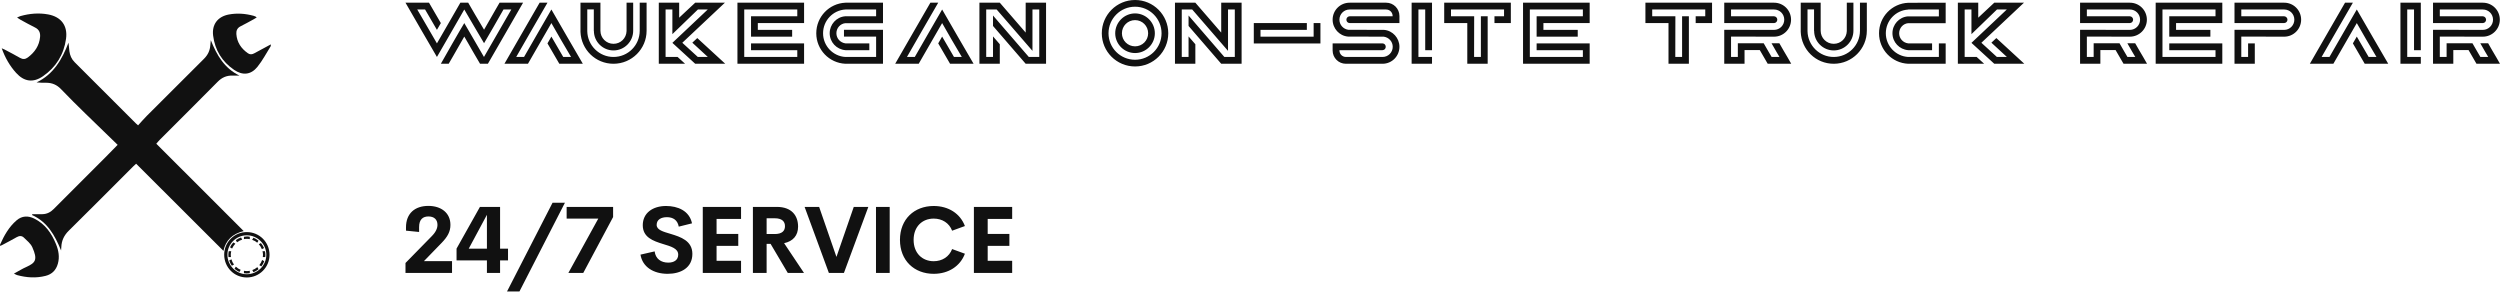
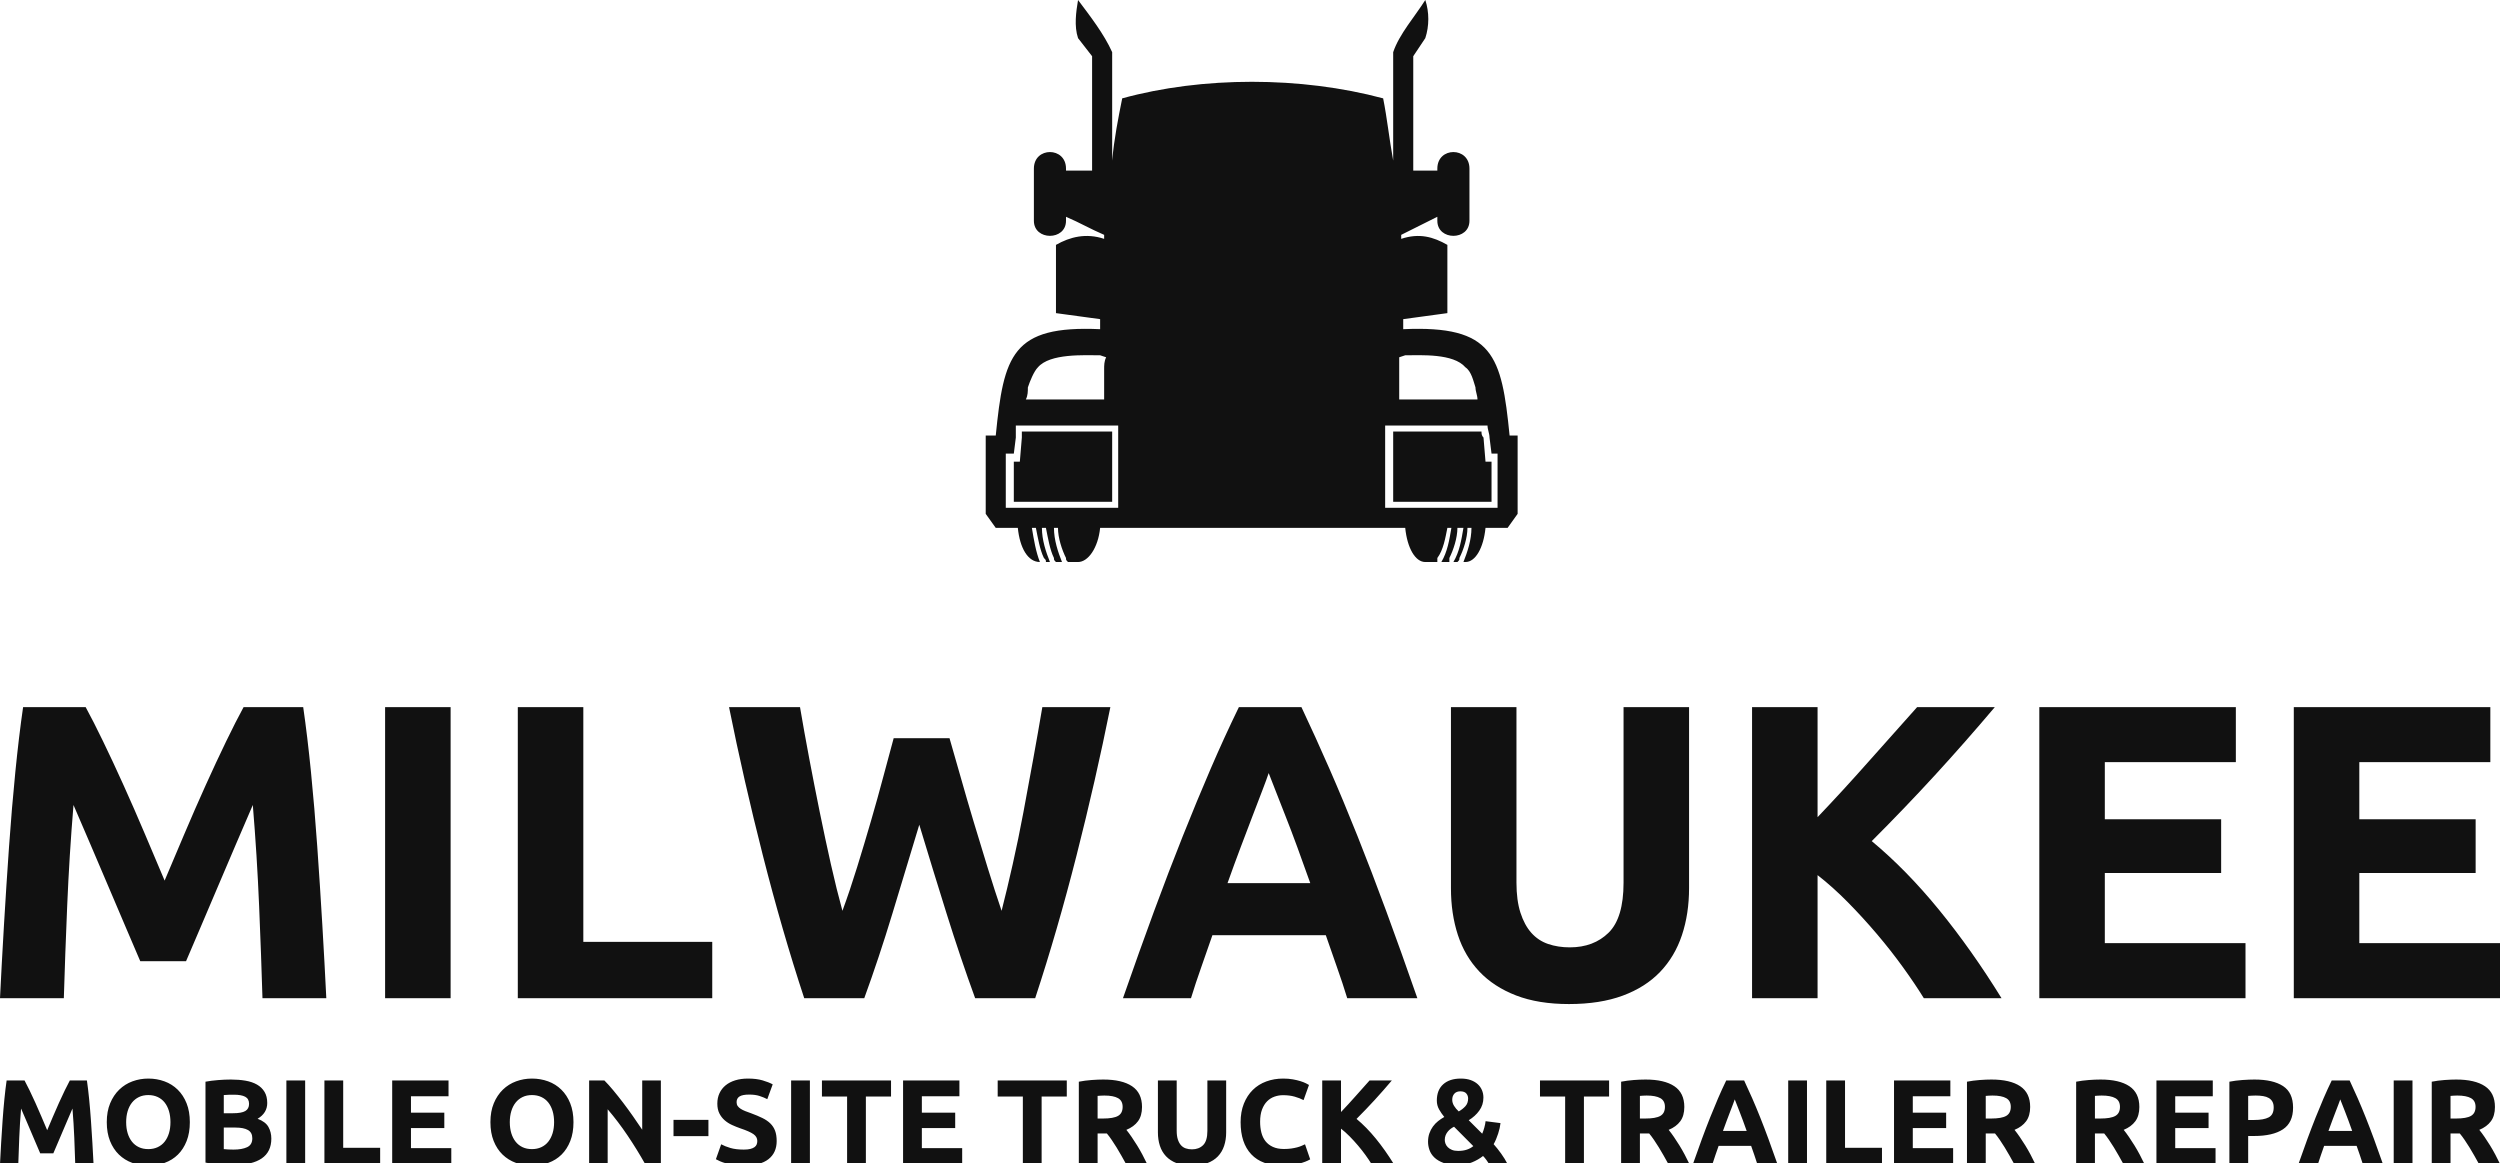
- <svg xmlns="http://www.w3.org/2000/svg" viewBox="0 0 369.924 43.132" preserveAspectRatio="xMidYMid meet" class="css-8aabad" id="dbhdgdcc">
-   <defs id="SvgjsDefs1289" />
-   <g id="SvgjsG1290" featurekey="symbolFeature-0" transform="matrix(0.447766,0,0,0.447766,-2.226803,-0.7557232)" fill="#111">
-     <path fill-rule="evenodd" clip-rule="evenodd" d="M15.623,72.469c1.133,0,2.267,0.023,3.399-0.007  c1.46-0.037,2.645-0.64,3.686-1.688c5.708-5.746,11.452-11.456,17.177-17.183c1.249-1.249,2.475-2.521,3.966-4.041  c-3.66-3.545-7.232-6.974-10.768-10.44c-2.675-2.622-5.351-5.247-7.935-7.957c-1.354-1.42-2.921-2.106-4.837-2.115  c-1.084-0.005-2.169-0.001-3.254-0.115c5.6-2.692,8.406-7.537,10.557-13.142c0.104,1.043,0.167,1.936,0.288,2.821  c0.188,1.377,0.706,2.606,1.709,3.608c6.765,6.757,13.525,13.519,20.289,20.278c0.147,0.147,0.312,0.278,0.705,0.622  c0.971-1.06,1.892-2.141,2.892-3.144c6.275-6.288,12.556-12.571,18.864-18.825c1.285-1.274,2.008-2.742,2.114-4.535  c0.028-0.458,0.089-0.915,0.162-1.639c1.997,4.997,4.488,9.29,9.471,11.701c-0.778,0-1.557,0.014-2.334-0.002  c-1.924-0.043-3.472,0.631-4.857,2.034c-6.339,6.425-12.749,12.781-19.128,19.167c-0.397,0.398-0.749,0.842-1.164,1.313  c9.579,9.575,19.152,19.145,28.881,28.869c-3.695,0.887-5.94,3.013-6.694,6.542C69.2,74.998,59.622,65.437,49.958,55.788  c-0.396,0.364-0.654,0.585-0.894,0.825C41.948,63.726,34.86,70.866,27.696,77.93c-1.554,1.532-2.371,3.251-2.455,5.38  c-0.011,0.283-0.04,0.565-0.083,1.155c-2.065-5.062-4.552-9.446-9.57-11.708C15.599,72.66,15.611,72.564,15.623,72.469z" />
-     <path fill-rule="evenodd" clip-rule="evenodd" d="M10.613,7.484c0.534-0.23,0.84-0.404,1.169-0.496  c2.994-0.832,6.037-1.1,9.101-0.534c4.3,0.794,6.51,3.719,5.912,8.054c-0.717,5.203-3.303,9.379-7.622,12.369  c-3.241,2.243-6.234,1.811-8.868-1.097c-2.122-2.343-3.661-5.05-4.762-8.134c0.294,0.123,0.6,0.225,0.879,0.374  c1.73,0.921,3.476,1.815,5.172,2.797c0.938,0.544,1.76,0.466,2.578-0.144c2.271-1.695,3.777-3.862,4.044-6.752  c0.129-1.395-0.305-2.485-1.673-3.152c-1.632-0.795-3.213-1.698-4.81-2.564C11.409,8.029,11.108,7.806,10.613,7.484z" />
-     <path fill-rule="evenodd" clip-rule="evenodd" d="M9.579,92.105c1.514-0.822,2.752-1.598,4.073-2.19  c3.056-1.372,3.85-2.379,1.999-6.526c-0.55-1.231-1.773-2.192-2.785-3.178c-0.67-0.654-1.497-0.653-2.365-0.153  c-1.606,0.926-3.259,1.771-4.896,2.644c-0.174,0.094-0.368,0.15-0.597,0.241c-0.013-0.186-0.057-0.303-0.021-0.385  c1.333-3.027,2.935-5.887,5.487-8.07c1.772-1.516,3.805-1.561,5.815-0.567c3.588,1.771,5.722,4.845,7.189,8.437  c0.852,2.084,1.248,4.236,0.615,6.481c-0.594,2.108-1.923,3.469-4.042,4.01c-3.157,0.807-6.296,0.6-9.413-0.251  C10.376,92.525,10.137,92.367,9.579,92.105z" />
-     <path fill-rule="evenodd" clip-rule="evenodd" d="M89.812,7.452c-0.449,0.271-0.763,0.477-1.092,0.655  c-1.41,0.764-2.809,1.552-4.243,2.267c-1.085,0.54-1.476,1.44-1.4,2.541c0.188,2.756,1.596,4.818,3.816,6.37  c0.684,0.478,1.372,0.429,2.105,0.02c1.766-0.985,3.559-1.923,5.478-2.954c-0.028,0.324,0.012,0.516-0.063,0.636  c-1.435,2.285-2.69,4.716-4.377,6.8c-2.138,2.642-4.883,2.91-7.708,0.982c-3.977-2.714-6.326-6.53-6.925-11.311  c-0.463-3.699,1.53-6.3,5.199-6.982c2.743-0.51,5.467-0.301,8.153,0.428c0.205,0.056,0.406,0.135,0.602,0.22  C89.45,7.162,89.526,7.241,89.812,7.452z" />
-     <path fill-rule="evenodd" clip-rule="evenodd" d="M79.063,85.809c0.014-4.136,3.371-7.448,7.524-7.424  c4.147,0.025,7.461,3.36,7.457,7.509c-0.004,4.128-3.357,7.479-7.489,7.486C82.364,93.386,79.051,90.037,79.063,85.809z   M80.127,85.835c-0.013,3.54,2.831,6.45,6.322,6.473c3.596,0.021,6.513-2.829,6.535-6.387c0.022-3.552-2.897-6.48-6.453-6.472  C82.993,79.457,80.14,82.304,80.127,85.835z" />
+ <svg xmlns="http://www.w3.org/2000/svg" viewBox="0 0 350 162.752" preserveAspectRatio="xMidYMid meet" class="css-8aabad" id="dhafheec">
+   <defs id="SvgjsDefs1339" />
+   <g id="SvgjsG1340" featurekey="MI9fam-0" transform="matrix(0.2810116,0,0,0.2810116,128.4456,-7.587314)" fill="#111">
+     <defs />
    <g>
-       <path fill-rule="evenodd" clip-rule="evenodd" d="M82.753,82.218l-0.679-0.413c-0.439,0.475-0.809,1.014-1.08,1.609l0.676,0.411   C81.932,83.224,82.3,82.68,82.753,82.218z" />
-       <path fill-rule="evenodd" clip-rule="evenodd" d="M81.228,85.943c0-0.432,0.065-0.846,0.162-1.247h-0.825   c-0.079,0.389-0.124,0.79-0.125,1.201c-0.001,0.249,0.018,0.495,0.045,0.737h0.812C81.268,86.406,81.228,86.181,81.228,85.943z" />
-       <path fill-rule="evenodd" clip-rule="evenodd" d="M85.016,80.867l-0.387-0.703c-0.624,0.208-1.202,0.504-1.719,0.891l0.386,0.701   C83.805,81.359,84.384,81.06,85.016,80.867z" />
-       <path fill-rule="evenodd" clip-rule="evenodd" d="M91.519,84.038l0.702-0.387c-0.243-0.595-0.606-1.139-1.034-1.641L90.5,82.389   C90.934,82.869,91.282,83.423,91.519,84.038z" />
-       <path fill-rule="evenodd" clip-rule="evenodd" d="M89.984,81.895l0.403-0.663c-0.51-0.417-1.062-0.758-1.665-0.988l-0.419,0.688   C88.927,81.149,89.49,81.477,89.984,81.895z" />
-       <path fill-rule="evenodd" clip-rule="evenodd" d="M86.556,80.614c0.331,0,0.652,0.04,0.967,0.098v-0.79   c-0.616-0.141-1.366-0.109-1.938,0.001v0.789C85.9,80.654,86.223,80.614,86.556,80.614z" />
-       <path fill-rule="evenodd" clip-rule="evenodd" d="M81.446,87.373l-0.723,0.397c0.196,0.629,0.492,1.211,0.865,1.734l0.708-0.39   C81.91,88.599,81.625,88.011,81.446,87.373z" />
-       <path fill-rule="evenodd" clip-rule="evenodd" d="M92.535,84.698h-0.812c0.097,0.401,0.161,0.814,0.161,1.245   c0,0.237-0.04,0.463-0.069,0.691h0.815c0.024-0.215,0.04-0.432,0.041-0.651C92.674,85.546,92.623,85.117,92.535,84.698z" />
-       <path fill-rule="evenodd" clip-rule="evenodd" d="M90.662,89.302l0.676,0.412c0.404-0.505,0.728-1.073,0.954-1.687l-0.697-0.425   C91.388,88.23,91.072,88.802,90.662,89.302z" />
-       <path fill-rule="evenodd" clip-rule="evenodd" d="M86.556,91.272c-0.333,0-0.655-0.04-0.971-0.098v0.809   c0.281,0.043,0.565,0.073,0.858,0.075c0.369,0,0.729-0.037,1.079-0.098v-0.786C87.208,91.232,86.887,91.272,86.556,91.272z" />
-       <path fill-rule="evenodd" clip-rule="evenodd" d="M82.899,89.804l-0.425,0.698c0.481,0.434,1.025,0.796,1.624,1.058l0.423-0.693   C83.914,90.614,83.369,90.249,82.899,89.804z" />
-       <path fill-rule="evenodd" clip-rule="evenodd" d="M88.352,90.94l0.378,0.687c0.612-0.237,1.179-0.563,1.677-0.968l-0.385-0.698   C89.532,90.384,88.972,90.717,88.352,90.94z" />
+       <g>
+         <path class="fil0" d="M91 290c-1,10 -6,17 -11,17l-5 0c-1,-1 -1,-1 -1,-2 -2,-4 -4,-10 -4,-15l-2 0c0,6 2,12 4,17l-3 0c-1,-1 -1,-1 -1,-2 -2,-4 -3,-10 -4,-15l-2 0c0,6 2,12 4,17l-2 0c0,-1 0,-1 -1,-2 -2,-4 -3,-10 -4,-15l-2 0c1,6 2,12 4,17l0 0c-6,0 -10,-7 -11,-17l-11 0 -5 -7 0 -39 5 0c4,-40 8,-55 52,-53l0 -5 -22 -3 0 -34c7,-4 15,-6 24,-3 0,-1 0,-2 0,-2 -7,-3 -12,-6 -19,-9l0 2c0,10 -16,10 -16,0l0 -26c0,-11 16,-11 16,0l0 1 13 0 0 -57 -7 -9c-2,-6 -1,-13 0,-19 6,8 13,17 17,26l0 54c1,-11 3,-21 5,-31 40,-11 89,-11 130,0 2,10 3,20 5,31l0 -54c3,-9 11,-18 16,-26 2,6 2,13 0,19l-6 9 0 57 12 0 0 -1c0,-11 16,-11 16,0l0 26c0,10 -16,10 -16,0l0 -2c-6,3 -12,6 -18,9 0,0 0,1 0,2 9,-3 16,-1 23,3l0 34 -22 3 0 5c45,-2 49,13 53,53l4 0 0 39 -5 7 -11 0c-1,10 -5,17 -10,17l-1 0c2,-5 4,-11 4,-17l-2 0c0,5 -2,11 -4,15 0,1 0,1 -1,2l-2 0c3,-5 4,-11 5,-17l-3 0c0,5 -2,11 -4,15 0,1 0,1 0,2l-4 0c3,-5 4,-11 5,-17l-2 0c-1,5 -2,11 -5,15 0,1 0,1 0,2l-6 0c-5,0 -9,-7 -10,-17l-152 0zm11 -143c2,-20 4,-41 8,-61l0 -2 3 -1c34,-8 73,-8 108,0l2 1 0 2c4,20 6,41 8,61l0 7 -5 -3c-18,-10 -39,-16 -59,-16 -21,0 -41,6 -60,16l-5 3 0 -7zm-8 58l-3 -1c-8,0 -25,-1 -31,6 -2,2 -4,7 -5,10 0,2 0,4 -1,6l39 0 0 -15c0,-2 0,-4 1,-6zm146 0c0,2 0,4 0,6l0 15 39 0c0,-2 -1,-4 -1,-6 -1,-3 -2,-8 -5,-10 -6,-7 -22,-6 -30,-6l-3 1zm-133 76c0,-2 0,-4 0,-6l0 -64c0,-54 120,-50 120,0l0 64c0,2 0,4 -1,6 -39,0 -79,0 -119,0zm-58 -42c0,2 0,4 0,6l-1 8 -4 0 0 27 1 0 55 0 0 -41 -51 0zm184 41l56 0 0 0 0 -27 -3 0 -1 -8c0,-2 -1,-4 -1,-6l-51 0 0 41z" style="fill: #111;" />
+         <path class="fil0" d="M220 86c-34,-7 -73,-7 -107,0 -3,21 -6,41 -7,62 18,-10 39,-16 61,-16 22,0 43,6 61,16 -2,-21 -4,-41 -8,-62zm-110 56c17,-9 37,-13 57,-13 20,0 39,4 57,13 -2,-18 -4,-35 -7,-53 -32,-7 -69,-7 -101,0 -3,18 -5,35 -6,53z" style="fill: #111;" />
+         <path class="fil0" d="M52 242c0,1 0,2 0,3l-1 12 -3 0 0 20 49 0 0 -35 -45 0zm3 4l-1 14 -3 0 0 13 42 0 0 -27 -38 0zm185 27l42 0 0 -13 -2 0 -2 -14 -38 0 0 27zm-3 4l49 0 0 -20 -3 0 -1 -12c-1,-1 -1,-2 -1,-3l-44 0 0 35z" style="fill: #111;" />
+         <path class="fil0" d="M110 278c38,0 76,0 113,0 0,-1 0,-2 0,-3l0 -7 -113 0 0 7c0,1 0,2 0,3zm113 -13l0 -7 -113 0 0 7 113 0zm0 -10l0 -7 -113 0 0 7 113 0zm0 -10l0 -7 -113 0 0 7 113 0zm0 -10l0 -7 -113 0 0 7 113 0zm0 -10l0 -7 -113 0 0 7 113 0zm0 -10l0 -4c0,-1 0,-2 0,-3l-113 0c0,1 0,2 0,3l0 4 113 0zm0 -10c-1,-2 -2,-5 -3,-7l-107 0c-1,2 -2,5 -3,7l113 0zm-5 -10c-2,-2 -4,-5 -7,-7l-90 0c-3,2 -5,5 -6,7l103 0zm-12 -10c-22,-13 -60,-14 -81,0l81 0z" style="fill: #111;" />
+       </g>
    </g>
  </g>
-   <g id="SvgjsG1291" featurekey="nameFeature-0" transform="matrix(0.3222195,0,0,0.3222195,60.00003,-3.454193)" fill="#111">
-     <path d="M43.2 11.96 l10.8 0 c-0.6 1 -4.64 8.04 -8.52 14.8 c-2.28 3.96 -4.8 8.4 -7.64 13.24 l-3.6 0 l-3.16 -5.4 c-1.6 -2.92 -3.44 -5.92 -4.08 -7.08 c-1.88 3.24 -3.64 6.32 -4.96 8.68 c-0.76 1.36 -1.52 2.64 -2.2 3.8 l-3.6 0 c0.32 -0.64 9.84 -17.28 10.76 -18.68 c0.08 0.08 2.32 3.96 4.56 7.84 l4.48 7.72 c1.92 -3.32 5.04 -8.8 7.72 -13.4 l4.84 -8.4 l-3.6 0 c-3.52 6.2 -6.04 10.6 -8.92 15.48 l-4.48 -7.6 l-4.6 -7.88 c-5 8.64 -7.96 13.92 -12.56 21.8 c-0.28 -0.48 -14.48 -24.88 -14.44 -24.92 l10.8 0 l5.44 9.36 l-1.8 3.12 l-5.44 -9.36 l-3.6 0 c0.8 1.28 8.28 14.32 9.04 15.56 l7.84 -13.6 l2.92 -5.08 l3.6 0 c0.36 0.68 5.56 9.6 7.28 12.4 c2.24 -3.84 3.96 -6.88 5.2 -9.08 z M65.2 30.64 l1.8 -3.12 l5.44 9.36 l3.6 0 c-0.8 -1.28 -8.4 -14.28 -9.04 -15.56 l-7.84 13.6 l-2.92 5.08 l-10.8 0 c0.6 -1 4.64 -8.04 8.52 -14.8 c2.28 -3.96 4.8 -8.4 7.64 -13.24 l3.6 0 l-7.44 12.88 l-6.92 12.04 l3.6 0 c4.92 -8.68 8 -13.8 12.56 -21.8 c0.28 0.48 14.36 24.88 14.44 24.92 l-10.8 0 z M110.72 11.96 l0 12.88 c0 8.32 -6.8 15.16 -15.2 15.16 c-8.24 0 -14.84 -6.48 -15.16 -14.64 l0 -13.4 l9.16 0 l0 12.88 c0 3.32 2.68 6 6 6 s5.88 -2.6 6 -5.84 l0 -13.04 l3.04 0 l0 12.88 c0 4.96 -4.04 9.04 -9.04 9.04 c-4.92 0 -9 -4 -9 -8.96 l-0.04 0 l0 -9.88 l-3 0 l0 10 c0.12 6.56 5.48 11.84 12.04 11.84 c6.68 0 12.04 -5.4 12.04 -12.04 l0 -12.88 l3.16 0 z  M131.72 30.32 l2.28 -2.12 l12.84 11.8 l-13.8 0 l-10.48 -9.6 l16.24 -15.32 l-4.52 0 l-11.72 11.32 l0 -11.32 l-3.12 0 l0 21.8 l5.52 0 l3.44 3.12 l-12.08 0 l0 -28.04 l9.36 0 l0 6.88 l7.36 -6.88 l13.64 0 l-19.56 18.4 l7.12 6.52 l4.6 0 z M183.04 11.96 l0 9.36 l-21.24 0 l0 3.12 l15.76 0 l0 3.12 l-18.88 0 l0 -9.36 l21.24 0 l0 -3.12 l-24.36 0 l0 21.8 l24.36 0 l0 -3.12 l-21.24 0 l0 -3.12 l24.36 0 l0 9.36 l-30.6 0 l0 -28.04 l30.6 0 z M201.36 24.4 l17.92 0 l0 15.6 l-17.24 0 c-7.48 -0.32 -13.4 -6.48 -13.4 -14 c0 -7.56 5.92 -13.72 13.4 -14.04 l17.24 0 l0 9.4 l-17.24 0 c-2.36 0.2 -4.16 2.24 -4.16 4.6 c0 2.44 1.8 4.36 4.16 4.68 l10.96 0 l0 3.12 l-10.96 0 c-4.04 -0.32 -7.24 -3.64 -7.24 -7.8 c0 -4 3.08 -7.44 7.08 -7.76 l14.24 0 l0 -3.12 l-14.08 0 c-5.72 0.32 -10.28 5.08 -10.28 10.92 c0 5.8 4.56 10.56 10.28 10.88 l14.08 0 l0 -9.36 l-14.76 0 l0 -3.12 z M244.64 30.64 l1.8 -3.12 l5.44 9.36 l3.6 0 c-0.8 -1.28 -8.4 -14.28 -9.04 -15.56 l-7.84 13.6 l-2.92 5.08 l-10.8 0 c0.6 -1 4.64 -8.04 8.52 -14.8 c2.28 -3.96 4.8 -8.4 7.64 -13.24 l3.6 0 l-7.44 12.88 l-6.92 12.04 l3.6 0 c4.92 -8.68 8 -13.8 12.56 -21.8 c0.28 0.48 14.36 24.88 14.44 24.92 l-10.8 0 z M284.8 25.68 l0 -13.72 l9.36 0 l0 28.04 l-9.36 0 l-15 -17.36 l0 -4.8 l16.44 19.04 l4.8 0 l0 -21.8 l-3.12 0 l0 19 l-16.44 -19 l-4.8 0 l0 21.8 l3.12 0 l0 -9.44 l3.12 3.6 l0 8.96 l-9.36 0 l0 -28.04 l9.36 0 z M335.04 10.72 c8.4 0 15.24 6.84 15.24 15.28 s-6.84 15.24 -15.24 15.24 c-8.44 0 -15.28 -6.8 -15.28 -15.24 s6.84 -15.28 15.28 -15.28 z M335.04 38.16 c6.72 0 12.16 -5.44 12.16 -12.16 s-5.44 -12.2 -12.16 -12.2 c-6.76 0 -12.2 5.48 -12.2 12.2 s5.44 12.16 12.2 12.16 z M335.04 16.88 c5 0 9.08 4.12 9.08 9.12 s-4.08 9.08 -9.08 9.08 s-9.12 -4.08 -9.12 -9.08 s4.12 -9.12 9.12 -9.12 z M335.04 32 c3.32 0 6 -2.68 6 -6 c0 -3.36 -2.68 -6.04 -6 -6.04 c-3.36 0 -6.04 2.68 -6.04 6.04 c0 3.32 2.68 6 6.04 6 z M374.6 25.68 l0 -13.72 l9.36 0 l0 28.04 l-9.36 0 l-15 -17.36 l0 -4.8 l16.44 19.04 l4.8 0 l0 -21.8 l-3.12 0 l0 19 l-16.44 -19 l-4.8 0 l0 21.8 l3.12 0 l0 -9.44 l3.12 3.6 l0 8.96 l-9.36 0 l0 -28.04 l9.36 0 z M420.16 21.32 l0 9.36 l-30.6 0 l0 -9.36 l24.36 0 l0 3.12 l-21.28 0 l0 3.12 l24.4 0 l0 -6.24 l3.12 0 z M449.24 27.56 c-15.88 0 -16.12 -0.04 -16.32 -0.04 l-0.08 0 c-4 -0.32 -7.08 -3.72 -7.08 -7.76 c0 -4.32 3.48 -7.8 7.8 -7.8 l16.8 0 c3.36 0 6.08 2.72 6.08 6.12 l0 3.24 l-22.76 0 l-0.04 0 l-0.04 0 c-0.92 -0.04 -1.52 -0.72 -1.52 -1.56 s0.64 -1.52 1.48 -1.56 l19.76 0 l0 -0.08 c0 -1.72 -1.32 -3.04 -3.04 -3.04 l-16.72 0 c-2.56 0 -4.68 2.08 -4.68 4.68 c0 2.4 1.8 4.32 4.08 4.64 c15.96 0 16.12 0.04 16.4 0.04 c4 0.32 7.08 3.76 7.08 7.76 c0 4.32 -3.48 7.8 -7.76 7.8 l-16.84 0 c-3.36 0 -6.08 -2.72 -6.08 -6.08 l0 -3.28 l22.92 0 c1.96 0.12 1.96 3 0 3.12 l-19.8 0 l0 0.08 c0 1.72 1.32 3.04 3.04 3.04 l16.76 0 c2.52 0 4.68 -2 4.68 -4.68 c0 -2.4 -1.8 -4.32 -4.12 -4.64 z M471.4 40 l-9.36 0 l0 -28.04 l9.36 0 l0 21.8 l-3.12 0 l0 -18.68 l-3.12 0 l0 21.8 l6.24 0 l0 3.12 z M477 21.32 l0 -9.36 l30.6 0 l0 9.36 l-7.52 0 l0 -3.12 l4.4 0 l0 -3.12 l-24.36 0 l0 3.12 l10.64 0 l-0.04 18.68 l3.12 0 l0 -18.68 l3.12 0 l0 21.8 l-9.36 0 l0 -18.68 l-10.6 0 z M543.8 11.96 l0 9.36 l-21.24 0 l0 3.12 l15.76 0 l0 3.12 l-18.88 0 l0 -9.36 l21.24 0 l0 -3.12 l-24.36 0 l0 21.8 l24.36 0 l0 -3.12 l-21.24 0 l0 -3.12 l24.36 0 l0 9.36 l-30.6 0 l0 -28.04 l30.6 0 z M569.4 21.32 l0 -9.36 l30.6 0 l0 9.36 l-7.52 0 l0 -3.12 l4.4 0 l0 -3.12 l-24.36 0 l0 3.12 l10.64 0 l-0.04 18.68 l3.12 0 l0 -18.68 l3.12 0 l0 21.8 l-9.36 0 l0 -18.68 l-10.6 0 z M636.36 40 l-10.8 0 l-3.64 -6.28 l-7 0 l0 6.28 l-9.32 0 l0 -15.6 l22.88 0.04 c2.6 0 4.68 -2.12 4.68 -4.68 c0 -2.6 -2.08 -4.68 -4.68 -4.68 l-19.76 0 l0 3.12 l19.76 0 c0.84 0.04 1.48 0.72 1.48 1.56 s-0.64 1.52 -1.48 1.56 l-0.04 0 l-0.04 0 l-22.8 0 l0 -9.36 l22.88 0 c4.32 0 7.8 3.48 7.8 7.8 c0 4.28 -3.48 7.8 -7.8 7.8 l-19.76 -0.04 l0 9.36 l3.12 0 l0 -6.28 l11.88 0 c1.28 2.32 3.44 5.88 3.64 6.28 l3.6 0 c-0.32 -0.44 -2.16 -3.72 -3.64 -6.28 l3.6 0 c1.32 2.28 2.64 4.64 3.72 6.4 z M671.08 11.96 l0 12.88 c0 8.32 -6.8 15.16 -15.2 15.16 c-8.24 0 -14.84 -6.48 -15.16 -14.64 l0 -13.4 l9.16 0 l0 12.88 c0 3.32 2.68 6 6 6 s5.88 -2.6 6 -5.84 l0 -13.04 l3.04 0 l0 12.88 c0 4.96 -4.04 9.04 -9.04 9.04 c-4.92 0 -9 -4 -9 -8.96 l-0.04 0 l0 -9.88 l-3 0 l0 10 c0.12 6.56 5.48 11.84 12.04 11.84 c6.68 0 12.04 -5.4 12.04 -12.04 l0 -12.88 l3.16 0 z  M707.28 11.96 l0 9.4 l-17.2 0 c-2.36 0.2 -4.16 2.24 -4.16 4.64 s1.8 4.36 4.16 4.64 l10.96 0 l0 3.12 l-10.96 0 c-4.04 -0.32 -7.24 -3.64 -7.24 -7.8 c0 -4 3.08 -7.4 7.08 -7.72 l14.24 0 l0 -3.16 l-14.08 0 l0 0.04 c-5.72 0.32 -10.28 5.04 -10.28 10.88 c0 5.8 4.56 10.56 10.28 10.88 l14.08 0 l0 -6.24 l3.12 0 l0 9.36 l-17.2 0 c-7.48 -0.32 -13.4 -6.48 -13.4 -14 c0 -7.56 5.92 -13.68 13.4 -14 z M728.28 30.32 l2.28 -2.12 l12.84 11.8 l-13.8 0 l-10.48 -9.6 l16.24 -15.32 l-4.52 0 l-11.72 11.32 l0 -11.32 l-3.12 0 l0 21.8 l5.52 0 l3.44 3.12 l-12.08 0 l0 -28.04 l9.36 0 l0 6.88 l7.36 -6.88 l13.64 0 l-19.56 18.4 l7.12 6.52 l4.6 0 z M799.76 40 l-10.8 0 l-3.64 -6.28 l-7 0 l0 6.28 l-9.32 0 l0 -15.6 l22.88 0.04 c2.6 0 4.68 -2.12 4.68 -4.68 c0 -2.6 -2.08 -4.68 -4.68 -4.68 l-19.76 0 l0 3.12 l19.76 0 c0.84 0.04 1.48 0.72 1.48 1.56 s-0.64 1.52 -1.48 1.56 l-0.04 0 l-0.04 0 l-22.8 0 l0 -9.36 l22.88 0 c4.32 0 7.8 3.48 7.8 7.8 c0 4.28 -3.48 7.8 -7.8 7.8 l-19.76 -0.04 l0 9.36 l3.12 0 l0 -6.28 l11.88 0 c1.28 2.32 3.44 5.88 3.64 6.28 l3.6 0 c-0.32 -0.44 -2.16 -3.72 -3.64 -6.28 l3.6 0 c1.32 2.28 2.64 4.64 3.72 6.4 z M834.32 11.96 l0 9.36 l-21.24 0 l0 3.12 l15.76 0 l0 3.12 l-18.88 0 l0 -9.36 l21.24 0 l0 -3.12 l-24.36 0 l0 21.8 l24.36 0 l0 -3.12 l-21.24 0 l0 -3.12 l24.36 0 l0 9.36 l-30.6 0 l0 -28.04 l30.6 0 z M839.92 11.96 l22.84 0 c4.28 0 7.76 3.48 7.76 7.8 c0 4.28 -3.48 7.8 -7.76 7.8 l-19.72 -0.04 l0 9.36 l3.12 0 l0 -6.24 l3.08 0 l0 9.36 l-9.32 0 l0 -15.6 l22.84 0.04 c2.56 0 4.64 -2.12 4.64 -4.68 c0 -2.6 -2.08 -4.68 -4.64 -4.68 l-19.72 0 l0 3.12 l19.72 0 c0.8 0.04 1.48 0.72 1.48 1.56 s-0.64 1.52 -1.56 1.56 l-0.04 0 l-22.72 0 l0 -9.36 z M894.28 30.64 l1.8 -3.12 l5.44 9.36 l3.6 0 c-0.8 -1.28 -8.4 -14.28 -9.04 -15.56 l-7.84 13.6 l-2.92 5.08 l-10.8 0 c0.6 -1 4.64 -8.04 8.52 -14.8 c2.28 -3.96 4.8 -8.4 7.64 -13.24 l3.6 0 l-7.44 12.88 l-6.92 12.04 l3.6 0 c4.92 -8.68 8 -13.8 12.56 -21.8 c0.28 0.48 14.36 24.88 14.44 24.92 l-10.8 0 z M925.48 40 l-9.36 0 l0 -28.04 l9.36 0 l0 21.8 l-3.12 0 l0 -18.68 l-3.12 0 l0 21.8 l6.24 0 l0 3.12 z M961.84 40 l-10.8 0 l-3.64 -6.28 l-7 0 l0 6.28 l-9.32 0 l0 -15.6 l22.88 0.04 c2.6 0 4.68 -2.12 4.68 -4.68 c0 -2.6 -2.08 -4.68 -4.68 -4.68 l-19.76 0 l0 3.12 l19.76 0 c0.84 0.04 1.48 0.72 1.48 1.56 s-0.64 1.52 -1.48 1.56 l-0.04 0 l-0.04 0 l-22.8 0 l0 -9.36 l22.88 0 c4.32 0 7.8 3.48 7.8 7.8 c0 4.28 -3.48 7.8 -7.8 7.8 l-19.76 -0.04 l0 9.36 l3.12 0 l0 -6.28 l11.88 0 c1.28 2.32 3.44 5.88 3.64 6.28 l3.6 0 c-0.32 -0.44 -2.16 -3.72 -3.64 -6.28 l3.6 0 c1.32 2.28 2.64 4.64 3.72 6.4 z" />
+   <g id="SvgjsG1341" featurekey="EI8VXn-0" transform="matrix(2.939694,0,0,2.939694,-3.527637,80.95028)" fill="#111">
+     <path d="M5.28 6.14 q0.36 0.66 0.83 1.63 t0.98 2.1 t1.01 2.31 t0.94 2.22 q0.44 -1.04 0.94 -2.22 t1.01 -2.31 t0.98 -2.1 t0.83 -1.63 l2.84 0 q0.2 1.38 0.37 3.09 t0.3 3.56 t0.24 3.71 t0.19 3.5 l-3.04 0 q-0.06 -2.02 -0.16 -4.4 t-0.3 -4.8 q-0.36 0.84 -0.8 1.86 t-0.87 2.04 t-0.83 1.95 t-0.68 1.59 l-2.18 0 q-0.28 -0.66 -0.68 -1.59 t-0.83 -1.95 t-0.87 -2.04 t-0.8 -1.86 q-0.2 2.42 -0.3 4.8 t-0.16 4.4 l-3.04 0 q0.08 -1.64 0.19 -3.5 t0.24 -3.71 t0.3 -3.56 t0.37 -3.09 l2.98 0 z M19.54 6.14 l3.12 0 l0 13.86 l-3.12 0 l0 -13.86 z M35.12 17.32 l0 2.68 l-9.26 0 l0 -13.86 l3.12 0 l0 11.18 l6.14 0 z M46.42 7.62 q0.24 0.82 0.53 1.85 t0.62 2.13 t0.67 2.2 t0.66 2.04 q0.26 -1.02 0.53 -2.22 t0.51 -2.48 t0.47 -2.55 t0.43 -2.45 l3.24 0 q-0.7 3.48 -1.61 7.06 t-1.97 6.8 l-2.86 0 q-0.7 -1.92 -1.36 -4.03 t-1.3 -4.23 q-0.64 2.12 -1.28 4.23 t-1.34 4.03 l-2.86 0 q-1.06 -3.22 -1.97 -6.8 t-1.61 -7.06 l3.38 0 q0.2 1.18 0.44 2.45 t0.5 2.55 t0.53 2.48 t0.55 2.22 q0.36 -0.98 0.7 -2.08 t0.66 -2.2 t0.59 -2.12 t0.49 -1.82 l2.66 0 z M65.36 20 q-0.22 -0.72 -0.49 -1.48 t-0.53 -1.52 l-5.4 0 q-0.26 0.76 -0.53 1.52 t-0.49 1.48 l-3.24 0 q0.78 -2.24 1.48 -4.14 t1.37 -3.58 t1.32 -3.19 t1.35 -2.95 l2.98 0 q0.68 1.44 1.34 2.95 t1.33 3.19 t1.37 3.58 t1.48 4.14 l-3.34 0 z M61.62 9.28 q-0.1 0.3 -0.3 0.82 t-0.46 1.2 t-0.57 1.5 t-0.63 1.72 l3.94 0 q-0.32 -0.9 -0.62 -1.72 t-0.57 -1.5 t-0.47 -1.2 t-0.32 -0.82 z M75.92 20.28 q-1.46 0 -2.52 -0.41 t-1.75 -1.14 t-1.02 -1.74 t-0.33 -2.23 l0 -8.62 l3.12 0 l0 8.36 q0 0.84 0.19 1.43 t0.52 0.96 t0.8 0.53 t1.03 0.16 q1.14 0 1.85 -0.7 t0.71 -2.38 l0 -8.36 l3.12 0 l0 8.62 q0 1.22 -0.34 2.24 t-1.04 1.75 t-1.78 1.13 t-2.56 0.4 z M92.82 20 q-0.42 -0.68 -0.99 -1.47 t-1.24 -1.58 t-1.39 -1.52 t-1.44 -1.29 l0 5.86 l-3.12 0 l0 -13.86 l3.12 0 l0 5.24 q1.22 -1.28 2.45 -2.67 t2.29 -2.57 l3.7 0 q-1.42 1.68 -2.85 3.24 t-3.01 3.14 q1.66 1.38 3.21 3.28 t2.97 4.2 l-3.7 0 z M98.32 20 l0 -13.86 l9.36 0 l0 2.62 l-6.24 0 l0 2.72 l5.54 0 l0 2.56 l-5.54 0 l0 3.34 l6.7 0 l0 2.62 l-9.82 0 z M110.44 20 l0 -13.86 l9.36 0 l0 2.62 l-6.24 0 l0 2.72 l5.54 0 l0 2.56 l-5.54 0 l0 3.34 l6.7 0 l0 2.62 l-9.82 0 z" />
  </g>
-   <g id="SvgjsG1292" featurekey="sloganFeature-0" transform="matrix(0.6920913,0,0,0.6920913,59.32417,26.53982)" fill="#111">
-     <path d="M4.912 17.49 l6.016 0 l0 2.51 l-9.951 0 l0 -2.119 l5.615 -5.732 c0.908 -0.918 1.221 -1.719 1.221 -2.432 c0 -1.103 -0.693 -1.787 -1.924 -1.787 c-1.162 0 -2.002 0.596 -2.002 2.275 l0 1.045 l-2.803 -0.283 l0 -0.703 c0 -2.978 1.895 -4.59 4.785 -4.59 c2.715 0 4.717 1.475 4.717 4.062 c0 1.455 -0.625 2.539 -1.855 3.818 z M22.898 14.814 l0 2.51 l-1.699 0 l0 2.676 l-2.812 0 l0 -2.676 l-6.494 0 l0 -2.519 l5 -8.916 l4.307 0 l0 8.926 l1.699 0 z M14.5 14.814 l3.887 0 l0 -7.236 z M22.681 23.975 l9.736 -18.975 l2.647 0 l-9.727 18.975 l-2.656 0 z M35.432 5.889 l9.932 0 l0 2.168 l-6.377 11.943 l-3.184 0 l6.396 -11.611 l-6.768 0 l0 -2.5 z M57.039 20.195 c-3.027 0 -5.391 -1.455 -5.82 -4.102 l3.027 -0.693 c0.195 1.582 1.357 2.402 2.91 2.402 c1.191 0 2.139 -0.527 2.129 -1.719 c-0.01 -1.328 -1.572 -1.748 -3.291 -2.275 c-2.07 -0.645 -4.287 -1.406 -4.287 -4.004 c0 -2.627 2.148 -4.111 4.981 -4.111 c2.481 0 4.981 1.006 5.547 3.711 l-2.832 0.703 c-0.264 -1.406 -1.211 -2.022 -2.539 -2.022 c-1.182 0 -2.188 0.488 -2.188 1.65 c0 1.084 1.387 1.445 2.988 1.924 c2.129 0.645 4.648 1.465 4.648 4.277 c0 2.998 -2.51 4.258 -5.273 4.258 z M72.72 8.467 l-5.234 0 l0 3.203 l4.639 0 l0 2.549 l-4.639 0 l0 3.193 l5.234 0 l0 2.588 l-8.184 0 l0 -14.111 l8.184 0 l0 2.578 z M82.707 20 l-3.672 -6.211 l-0.85 0 l0 6.211 l-2.93 0 l0 -14.111 l5.117 0 c3.193 0 4.541 1.885 4.541 4.219 c0 1.895 -1.074 3.125 -2.988 3.535 l4.248 6.357 l-3.467 0 z M78.186 8.32 l0 3.369 l1.728 0 c1.562 0 2.197 -0.664 2.197 -1.68 c0 -1.006 -0.635 -1.69 -2.197 -1.69 l-1.728 0 z M96.817 5.889 l3.115 0 l-5.215 14.111 l-3.223 0 l-5.186 -14.111 l3.106 0 l3.701 10.693 z M101.57 20 l0 -14.111 l2.93 0 l0 14.111 l-2.93 0 z M113.911 20.195 c-4.15 0 -7.217 -2.822 -7.217 -7.256 s3.066 -7.246 7.217 -7.246 c3.144 0 5.664 1.611 6.67 4.287 l-2.734 0.996 c-0.625 -1.641 -2.119 -2.588 -3.936 -2.588 c-2.432 0 -4.297 1.699 -4.297 4.551 s1.865 4.561 4.297 4.561 c1.816 0 3.311 -0.957 3.936 -2.598 l2.734 0.996 c-1.006 2.676 -3.525 4.297 -6.67 4.297 z M130.686 8.467 l-5.234 0 l0 3.203 l4.639 0 l0 2.549 l-4.639 0 l0 3.193 l5.234 0 l0 2.588 l-8.184 0 l0 -14.111 l8.184 0 l0 2.578 z" />
+   <g id="SvgjsG1342" featurekey="EI8VXn-1" transform="matrix(0.8426426,0,0,0.8426426,-1.011172,146.0958)" fill="#111">
+     <path d="M5.28 6.14 q0.36 0.66 0.83 1.63 t0.98 2.1 t1.01 2.31 t0.94 2.22 q0.44 -1.04 0.94 -2.22 t1.01 -2.31 t0.98 -2.1 t0.83 -1.63 l2.84 0 q0.2 1.38 0.37 3.09 t0.3 3.56 t0.24 3.71 t0.19 3.5 l-3.04 0 q-0.06 -2.02 -0.16 -4.4 t-0.3 -4.8 q-0.36 0.84 -0.8 1.86 t-0.87 2.04 t-0.83 1.95 t-0.68 1.59 l-2.18 0 q-0.28 -0.66 -0.68 -1.59 t-0.83 -1.95 t-0.87 -2.04 t-0.8 -1.86 q-0.2 2.42 -0.3 4.8 t-0.16 4.4 l-3.04 0 q0.08 -1.64 0.19 -3.5 t0.24 -3.71 t0.3 -3.56 t0.37 -3.09 l2.98 0 z M22.16 13.06 q0 1.02 0.25 1.84 t0.72 1.41 t1.15 0.91 t1.56 0.32 q0.86 0 1.55 -0.32 t1.16 -0.91 t0.72 -1.41 t0.25 -1.84 t-0.25 -1.85 t-0.72 -1.42 t-1.16 -0.91 t-1.55 -0.32 q-0.88 0 -1.56 0.33 t-1.15 0.92 t-0.72 1.42 t-0.25 1.83 z M32.74 13.06 q0 1.78 -0.53 3.13 t-1.45 2.26 t-2.19 1.37 t-2.73 0.46 q-1.42 0 -2.68 -0.46 t-2.2 -1.37 t-1.48 -2.26 t-0.54 -3.13 t0.56 -3.13 t1.51 -2.27 t2.2 -1.38 t2.63 -0.46 q1.42 0 2.68 0.46 t2.2 1.38 t1.48 2.27 t0.54 3.13 z M39.96 20.18 q-1.14 0 -2.27 -0.07 t-2.35 -0.33 l0 -13.44 q0.96 -0.18 2.1 -0.27 t2.12 -0.09 q1.32 0 2.43 0.19 t1.91 0.65 t1.25 1.21 t0.45 1.85 q0 1.66 -1.6 2.62 q1.32 0.5 1.8 1.36 t0.48 1.94 q0 2.18 -1.59 3.28 t-4.73 1.1 z M38.38 13.96 l0 3.58 q0.34 0.04 0.74 0.06 t0.88 0.02 q1.4 0 2.26 -0.4 t0.86 -1.48 q0 -0.96 -0.72 -1.37 t-2.06 -0.41 l-1.96 0 z M38.38 11.58 l1.52 0 q1.44 0 2.06 -0.37 t0.62 -1.19 q0 -0.84 -0.64 -1.18 t-1.88 -0.34 q-0.4 0 -0.86 0.01 t-0.82 0.05 l0 3.02 z M48.78 6.14 l3.12 0 l0 13.86 l-3.12 0 l0 -13.86 z M64.36 17.32 l0 2.68 l-9.26 0 l0 -13.86 l3.12 0 l0 11.18 l6.14 0 z M66.36 20 l0 -13.86 l9.36 0 l0 2.62 l-6.24 0 l0 2.72 l5.54 0 l0 2.56 l-5.54 0 l0 3.34 l6.7 0 l0 2.62 l-9.82 0 z M85.9 13.06 q0 1.02 0.25 1.84 t0.72 1.41 t1.15 0.91 t1.56 0.32 q0.86 0 1.55 -0.32 t1.16 -0.91 t0.72 -1.41 t0.25 -1.84 t-0.25 -1.85 t-0.72 -1.42 t-1.16 -0.91 t-1.55 -0.32 q-0.88 0 -1.56 0.33 t-1.15 0.92 t-0.72 1.42 t-0.25 1.83 z M96.48 13.06 q0 1.78 -0.53 3.13 t-1.45 2.26 t-2.19 1.37 t-2.73 0.46 q-1.42 0 -2.68 -0.46 t-2.2 -1.37 t-1.48 -2.26 t-0.54 -3.13 t0.56 -3.13 t1.51 -2.27 t2.2 -1.38 t2.63 -0.46 q1.42 0 2.68 0.46 t2.2 1.38 t1.48 2.27 t0.54 3.13 z M108.38 20 q-1.34 -2.38 -2.9 -4.7 t-3.32 -4.38 l0 9.08 l-3.08 0 l0 -13.86 l2.54 0 q0.66 0.66 1.46 1.62 t1.63 2.05 t1.65 2.26 t1.54 2.25 l0 -8.18 l3.1 0 l0 13.86 l-2.62 0 z M113.1 12.68 l5.8 0 l0 2.7 l-5.8 0 l0 -2.7 z M124.78 17.62 q0.66 0 1.09 -0.11 t0.69 -0.3 t0.36 -0.45 t0.1 -0.58 q0 -0.68 -0.64 -1.13 t-2.2 -0.97 q-0.68 -0.24 -1.36 -0.55 t-1.22 -0.78 t-0.88 -1.14 t-0.34 -1.63 t0.36 -1.73 t1.02 -1.31 t1.6 -0.83 t2.12 -0.29 q1.4 0 2.42 0.3 t1.68 0.66 l-0.9 2.46 q-0.58 -0.3 -1.29 -0.53 t-1.71 -0.23 q-1.12 0 -1.61 0.31 t-0.49 0.95 q0 0.38 0.18 0.64 t0.51 0.47 t0.76 0.38 t0.95 0.35 q1.08 0.4 1.88 0.79 t1.33 0.91 t0.79 1.22 t0.26 1.7 q0 1.94 -1.36 3.01 t-4.1 1.07 q-0.92 0 -1.66 -0.11 t-1.31 -0.27 t-0.98 -0.34 t-0.69 -0.34 l0.88 -2.48 q0.62 0.34 1.53 0.61 t2.23 0.27 z M132.64 6.14 l3.12 0 l0 13.86 l-3.12 0 l0 -13.86 z M149.24 6.14 l0 2.66 l-4.18 0 l0 11.2 l-3.12 0 l0 -11.2 l-4.18 0 l0 -2.66 l11.48 0 z M151.24 20 l0 -13.86 l9.36 0 l0 2.62 l-6.24 0 l0 2.72 l5.54 0 l0 2.56 l-5.54 0 l0 3.34 l6.7 0 l0 2.62 l-9.82 0 z M178.44 6.14 l0 2.66 l-4.18 0 l0 11.2 l-3.12 0 l0 -11.2 l-4.18 0 l0 -2.66 l11.48 0 z M184.5 5.98 q3.12 0 4.78 1.11 t1.66 3.45 q0 1.46 -0.67 2.37 t-1.93 1.43 q0.42 0.52 0.88 1.19 t0.91 1.4 t0.87 1.52 t0.78 1.55 l-3.5 0 q-0.38 -0.68 -0.77 -1.38 t-0.8 -1.36 t-0.81 -1.25 t-0.8 -1.07 l-1.54 0 l0 5.06 l-3.12 0 l0 -13.66 q1.02 -0.2 2.11 -0.28 t1.95 -0.08 z M184.68 8.64 q-0.34 0 -0.61 0.02 t-0.51 0.04 l0 3.76 l0.88 0 q1.76 0 2.52 -0.44 t0.76 -1.5 q0 -1.02 -0.77 -1.45 t-2.27 -0.43 z M199.2 20.28 q-1.46 0 -2.52 -0.41 t-1.75 -1.14 t-1.02 -1.74 t-0.33 -2.23 l0 -8.62 l3.12 0 l0 8.36 q0 0.84 0.19 1.43 t0.52 0.96 t0.8 0.53 t1.03 0.16 q1.14 0 1.85 -0.7 t0.71 -2.38 l0 -8.36 l3.12 0 l0 8.62 q0 1.22 -0.34 2.24 t-1.04 1.75 t-1.78 1.13 t-2.56 0.4 z M214.24 20.28 q-3.38 0 -5.15 -1.88 t-1.77 -5.34 q0 -1.72 0.54 -3.07 t1.48 -2.28 t2.24 -1.41 t2.82 -0.48 q0.88 0 1.6 0.13 t1.26 0.3 t0.9 0.35 t0.52 0.28 l-0.9 2.52 q-0.64 -0.34 -1.49 -0.58 t-1.93 -0.24 q-0.72 0 -1.41 0.24 t-1.22 0.77 t-0.85 1.37 t-0.32 2.04 q0 0.96 0.21 1.79 t0.68 1.43 t1.23 0.95 t1.84 0.35 q0.68 0 1.22 -0.08 t0.96 -0.19 t0.74 -0.25 t0.58 -0.26 l0.86 2.5 q-0.66 0.4 -1.86 0.72 t-2.78 0.32 z M229.06 20 q-0.42 -0.68 -0.99 -1.47 t-1.24 -1.58 t-1.39 -1.52 t-1.44 -1.29 l0 5.86 l-3.12 0 l0 -13.86 l3.12 0 l0 5.24 q1.22 -1.28 2.45 -2.67 t2.29 -2.57 l3.7 0 q-1.42 1.68 -2.85 3.24 t-3.01 3.14 q1.66 1.38 3.21 3.28 t2.97 4.2 l-3.7 0 z M238.46 16.32 q0 -0.76 0.22 -1.39 t0.59 -1.14 t0.86 -0.9 t1.03 -0.69 q-0.48 -0.58 -0.86 -1.25 t-0.38 -1.47 q0 -1.76 1.06 -2.71 t2.92 -0.95 q0.94 0 1.64 0.25 t1.17 0.68 t0.71 1 t0.24 1.23 q0 1.22 -0.69 2.17 t-1.75 1.59 l2.24 2.24 q0.18 -0.4 0.35 -1.01 t0.21 -1.07 l2.48 0.32 q-0.04 0.38 -0.14 0.83 t-0.25 0.91 t-0.34 0.92 t-0.41 0.84 q0.64 0.72 1.25 1.57 t1.05 1.71 l-3.06 0 q-0.16 -0.26 -0.44 -0.65 t-0.56 -0.67 q-0.8 0.64 -1.86 1.07 t-2.38 0.43 q-1.4 0 -2.34 -0.35 t-1.51 -0.9 t-0.81 -1.24 t-0.24 -1.37 z M241.24 16.02 q0 0.3 0.12 0.62 t0.39 0.59 t0.69 0.44 t1.02 0.17 q0.84 0 1.47 -0.22 t1.05 -0.58 l-3.2 -3.22 q-0.28 0.14 -0.55 0.34 t-0.49 0.47 t-0.36 0.61 t-0.14 0.78 z M245.12 9.12 q0 -0.46 -0.3 -0.82 t-1 -0.36 q-0.64 0 -0.99 0.39 t-0.35 1.01 q0 0.52 0.3 1.01 t0.78 0.93 q0.64 -0.36 1.1 -0.86 t0.46 -1.3 z M268.54 6.14 l0 2.66 l-4.18 0 l0 11.2 l-3.12 0 l0 -11.2 l-4.18 0 l0 -2.66 l11.48 0 z M274.6 5.98 q3.12 0 4.78 1.11 t1.66 3.45 q0 1.46 -0.67 2.37 t-1.93 1.43 q0.42 0.52 0.88 1.19 t0.91 1.4 t0.87 1.52 t0.78 1.55 l-3.5 0 q-0.38 -0.68 -0.77 -1.38 t-0.8 -1.36 t-0.81 -1.25 t-0.8 -1.07 l-1.54 0 l0 5.06 l-3.12 0 l0 -13.66 q1.02 -0.2 2.11 -0.28 t1.95 -0.08 z M274.78 8.64 q-0.34 0 -0.61 0.02 t-0.51 0.04 l0 3.76 l0.88 0 q1.76 0 2.52 -0.44 t0.76 -1.5 q0 -1.02 -0.77 -1.45 t-2.27 -0.43 z M293.16 20 q-0.22 -0.72 -0.49 -1.48 t-0.53 -1.52 l-5.4 0 q-0.26 0.76 -0.53 1.52 t-0.49 1.48 l-3.24 0 q0.78 -2.24 1.48 -4.14 t1.37 -3.58 t1.32 -3.19 t1.35 -2.95 l2.98 0 q0.68 1.44 1.34 2.95 t1.33 3.19 t1.37 3.58 t1.48 4.14 l-3.34 0 z M289.42 9.28 q-0.1 0.3 -0.3 0.82 t-0.46 1.2 t-0.57 1.5 t-0.63 1.72 l3.94 0 q-0.32 -0.9 -0.62 -1.72 t-0.57 -1.5 t-0.47 -1.2 t-0.32 -0.82 z M298.3 6.14 l3.12 0 l0 13.86 l-3.12 0 l0 -13.86 z M313.88 17.32 l0 2.68 l-9.26 0 l0 -13.86 l3.12 0 l0 11.18 l6.14 0 z M315.88 20 l0 -13.86 l9.36 0 l0 2.62 l-6.24 0 l0 2.72 l5.54 0 l0 2.56 l-5.54 0 l0 3.34 l6.7 0 l0 2.62 l-9.82 0 z M332.06 5.98 q3.12 0 4.78 1.11 t1.66 3.45 q0 1.46 -0.67 2.37 t-1.93 1.43 q0.42 0.52 0.88 1.19 t0.91 1.4 t0.87 1.52 t0.78 1.55 l-3.5 0 q-0.38 -0.68 -0.77 -1.38 t-0.8 -1.36 t-0.81 -1.25 t-0.8 -1.07 l-1.54 0 l0 5.06 l-3.12 0 l0 -13.66 q1.02 -0.2 2.11 -0.28 t1.95 -0.08 z M332.24 8.64 q-0.34 0 -0.61 0.02 t-0.51 0.04 l0 3.76 l0.88 0 q1.76 0 2.52 -0.44 t0.76 -1.5 q0 -1.02 -0.77 -1.45 t-2.27 -0.43 z M350.2 5.98 q3.12 0 4.78 1.11 t1.66 3.45 q0 1.46 -0.67 2.37 t-1.93 1.43 q0.42 0.52 0.88 1.19 t0.91 1.4 t0.87 1.52 t0.78 1.55 l-3.5 0 q-0.38 -0.68 -0.77 -1.38 t-0.8 -1.36 t-0.81 -1.25 t-0.8 -1.07 l-1.54 0 l0 5.06 l-3.12 0 l0 -13.66 q1.02 -0.2 2.11 -0.28 t1.95 -0.08 z M350.38 8.64 q-0.34 0 -0.61 0.02 t-0.51 0.04 l0 3.76 l0.88 0 q1.76 0 2.52 -0.44 t0.76 -1.5 q0 -1.02 -0.77 -1.45 t-2.27 -0.43 z M359.48 20 l0 -13.86 l9.36 0 l0 2.62 l-6.24 0 l0 2.72 l5.54 0 l0 2.56 l-5.54 0 l0 3.34 l6.7 0 l0 2.62 l-9.82 0 z M375.76 5.98 q3.1 0 4.76 1.09 t1.66 3.57 q0 2.5 -1.68 3.61 t-4.8 1.11 l-0.98 0 l0 4.64 l-3.12 0 l0 -13.66 q1.02 -0.2 2.16 -0.28 t2 -0.08 z M375.96 8.64 q-0.34 0 -0.67 0.02 t-0.57 0.04 l0 4 l0.98 0 q1.62 0 2.44 -0.44 t0.82 -1.64 q0 -0.58 -0.21 -0.96 t-0.6 -0.61 t-0.95 -0.32 t-1.24 -0.09 z M393.76 20 q-0.22 -0.72 -0.49 -1.48 t-0.53 -1.52 l-5.4 0 q-0.26 0.76 -0.53 1.52 t-0.49 1.48 l-3.24 0 q0.78 -2.24 1.48 -4.14 t1.37 -3.58 t1.32 -3.19 t1.35 -2.95 l2.98 0 q0.68 1.44 1.34 2.95 t1.33 3.19 t1.37 3.58 t1.48 4.14 l-3.34 0 z M390.02 9.28 q-0.1 0.3 -0.3 0.82 t-0.46 1.2 t-0.57 1.5 t-0.63 1.72 l3.94 0 q-0.32 -0.9 -0.62 -1.72 t-0.57 -1.5 t-0.47 -1.2 t-0.32 -0.82 z M398.9 6.14 l3.12 0 l0 13.86 l-3.12 0 l0 -13.86 z M409.28 5.98 q3.12 0 4.78 1.11 t1.66 3.45 q0 1.46 -0.67 2.37 t-1.93 1.43 q0.42 0.52 0.88 1.19 t0.91 1.4 t0.87 1.52 t0.78 1.55 l-3.5 0 q-0.38 -0.68 -0.77 -1.38 t-0.8 -1.36 t-0.81 -1.25 t-0.8 -1.07 l-1.54 0 l0 5.06 l-3.12 0 l0 -13.66 q1.02 -0.2 2.11 -0.28 t1.95 -0.08 z M409.46 8.64 q-0.34 0 -0.61 0.02 t-0.51 0.04 l0 3.76 l0.88 0 q1.76 0 2.52 -0.44 t0.76 -1.5 q0 -1.02 -0.77 -1.45 t-2.27 -0.43 z" />
  </g>
</svg>
